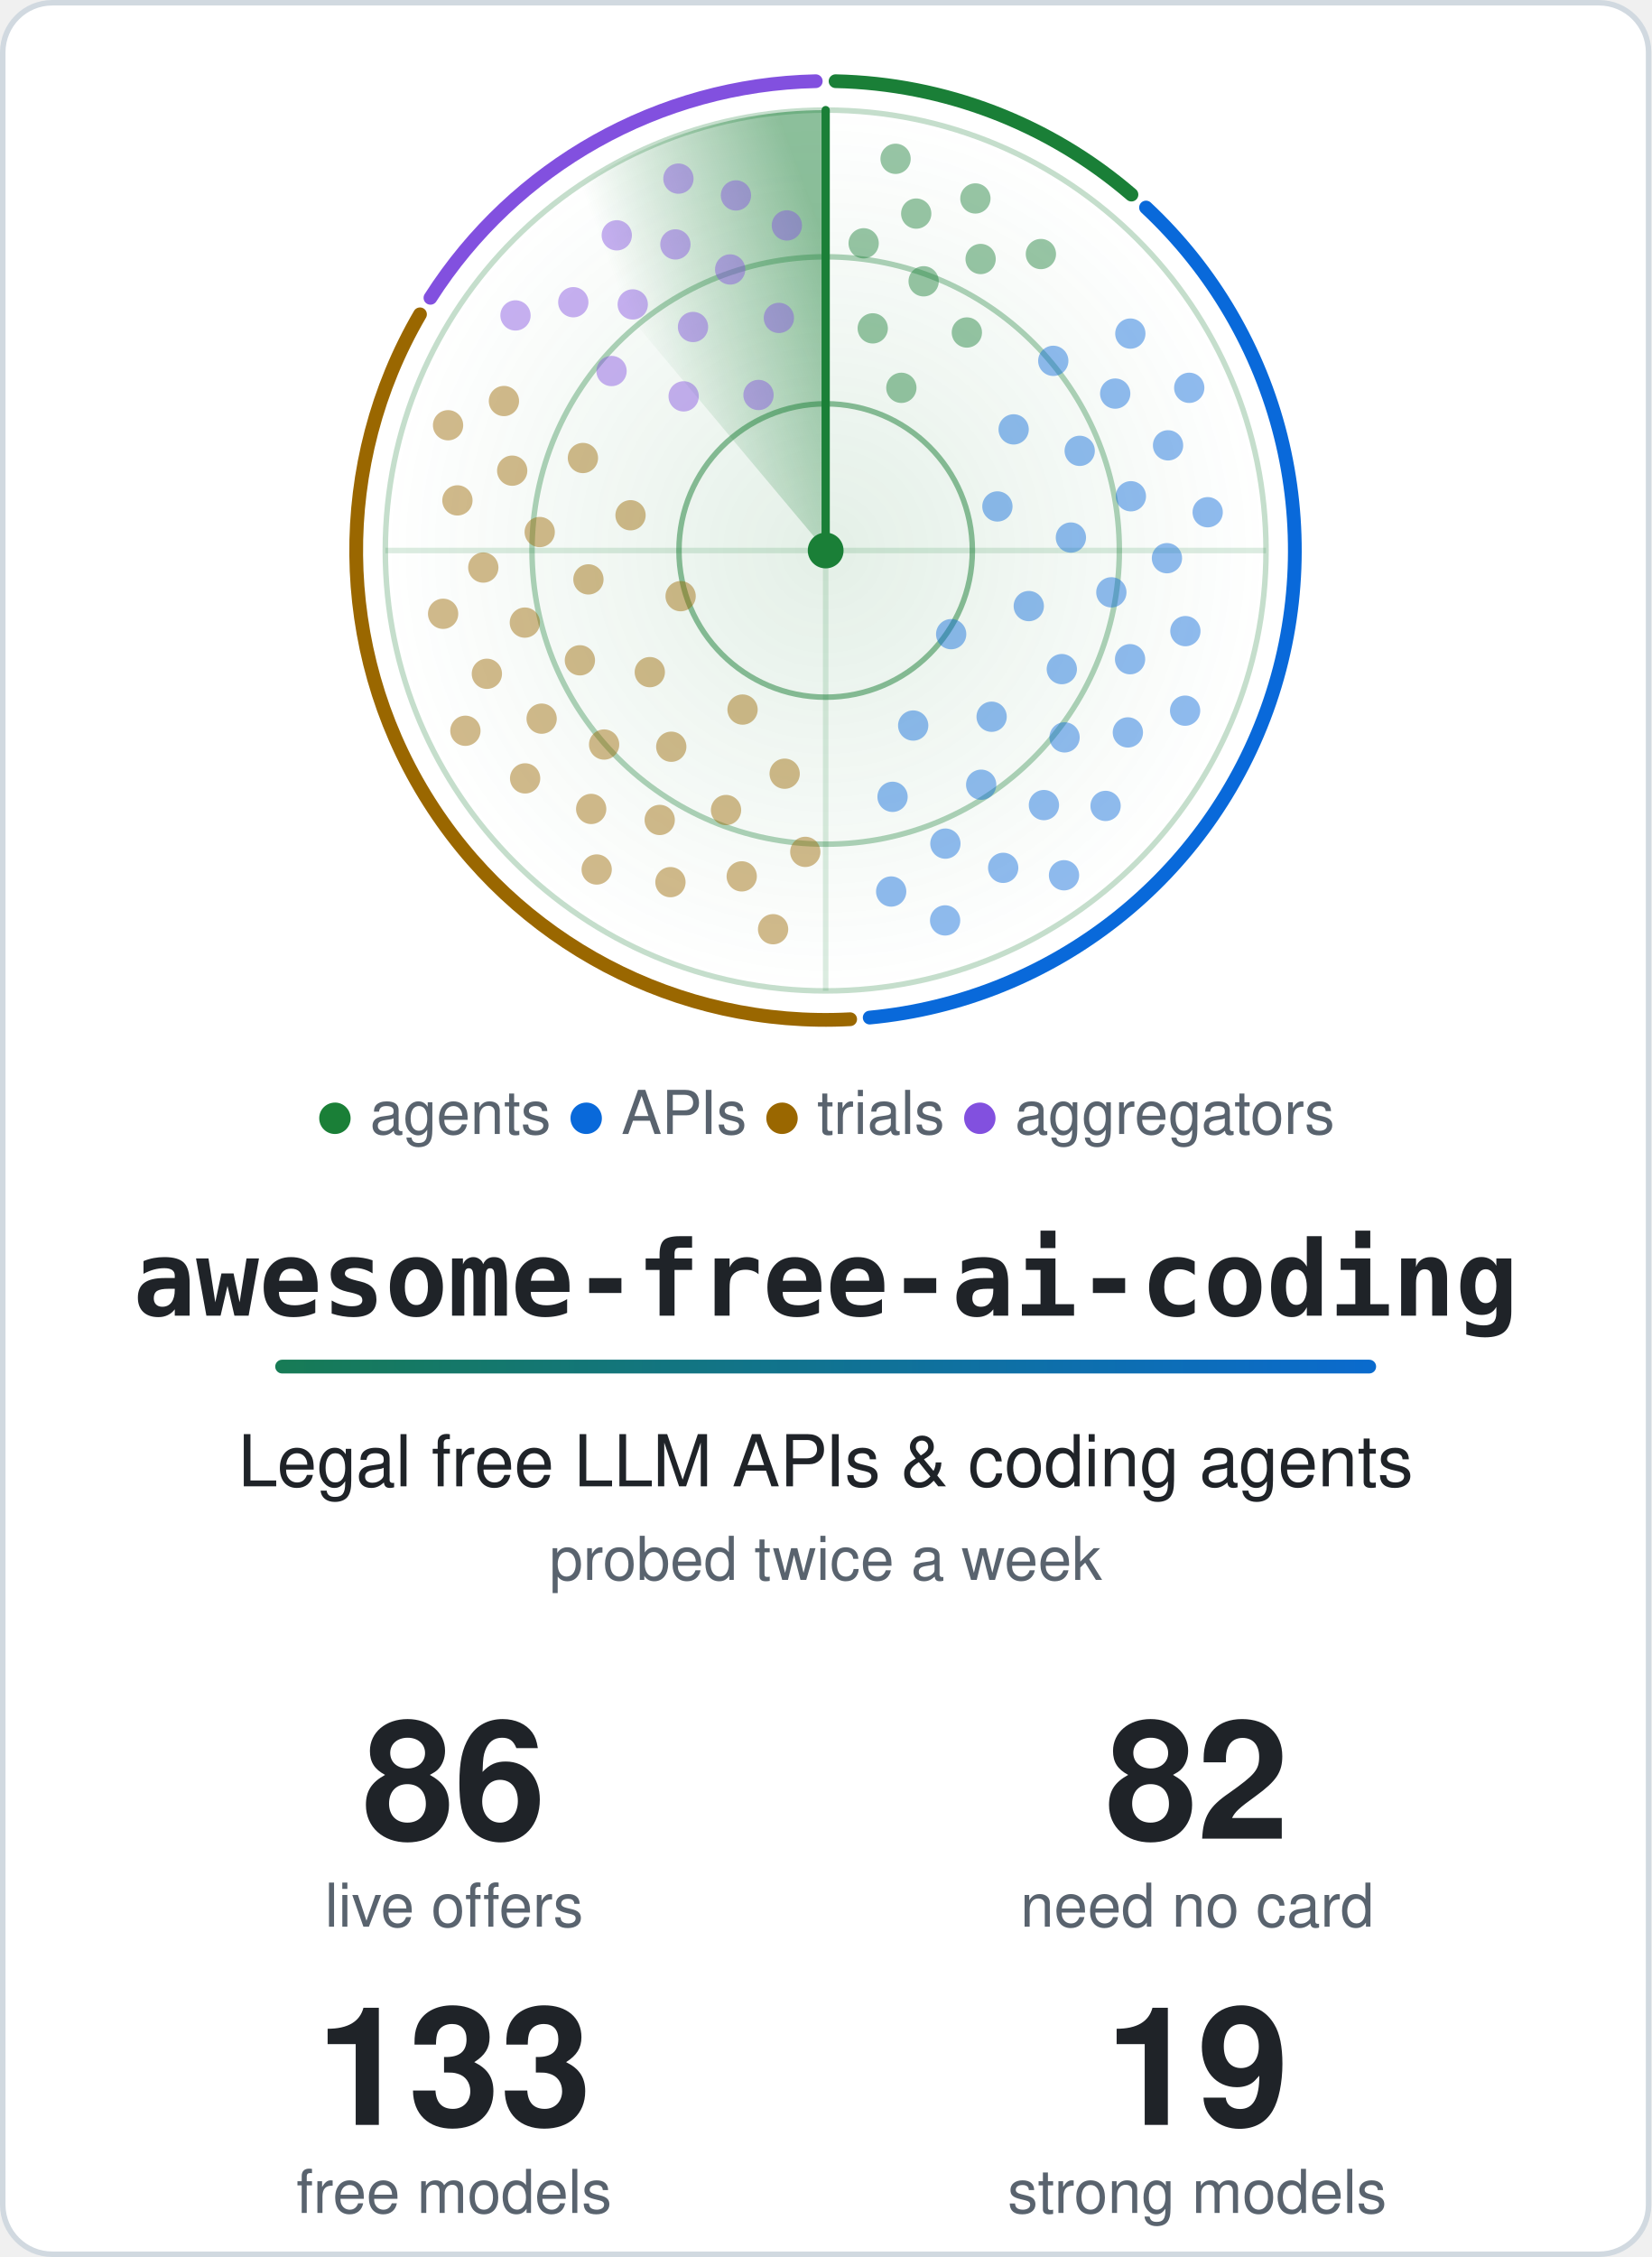
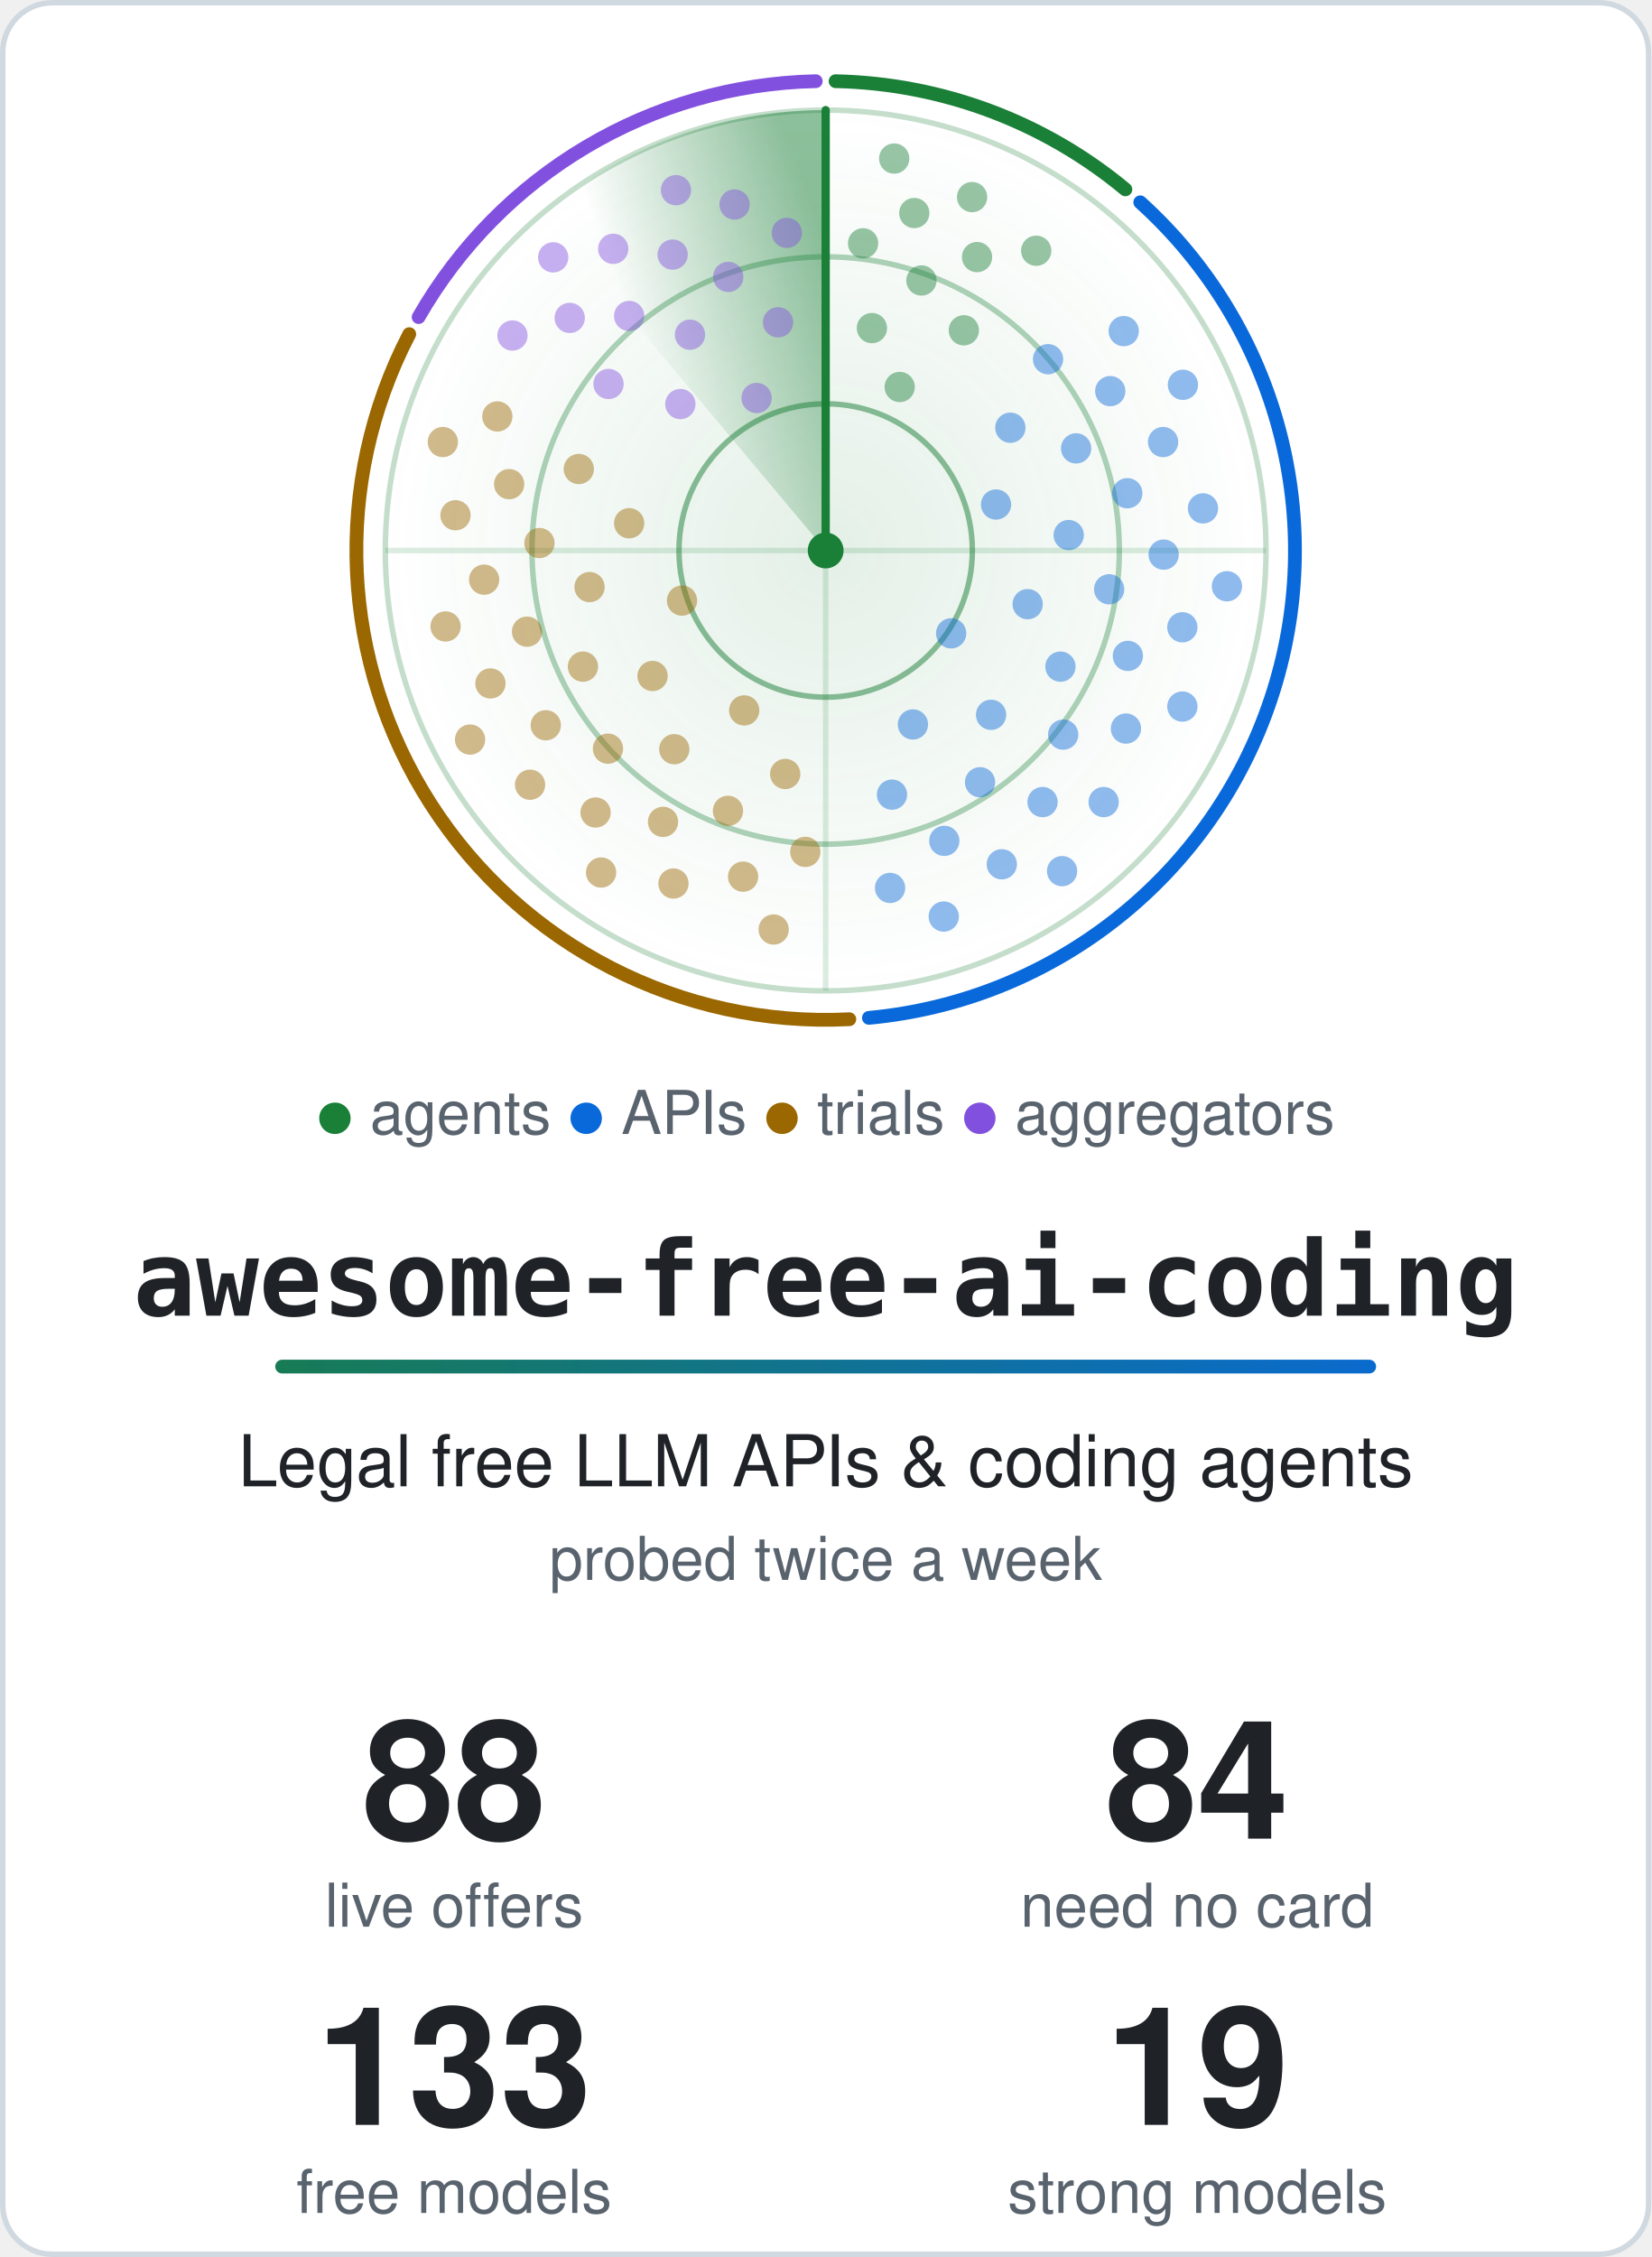
<svg xmlns="http://www.w3.org/2000/svg" width="600" height="820" viewBox="0 0 600 820" role="img" aria-labelledby="title">
  <style>.card{fill:#ffffff;stroke:#d1d9e0}.t{fill:#1f2328}.m{fill:#59636e}.ring{stroke:#1a7f37}.hub{fill:#1a7f37}.beam{stroke:#1a7f37}.s0,.s1,.g0,.g1{stop-color:#1a7f37}.a0{stop-color:#1a7f37}.a1{stop-color:#0969da}.dot.agents,.key.agents{fill:#1a7f37}.rim.agents{stroke:#1a7f37}.dot.apis,.key.apis{fill:#0969da}.rim.apis{stroke:#0969da}.dot.trials,.key.trials{fill:#9a6700}.rim.trials{stroke:#9a6700}.dot.aggregators,.key.aggregators{fill:#8250df}.rim.aggregators{stroke:#8250df}@media (prefers-color-scheme: dark) {.card{fill:#0d1117;stroke:#3d444d}.t{fill:#f0f6fc}.m{fill:#9198a1}.ring{stroke:#3fb950}.hub{fill:#3fb950}.beam{stroke:#3fb950}.s0,.s1,.g0,.g1{stop-color:#3fb950}.a0{stop-color:#3fb950}.a1{stop-color:#4493f8}.dot.agents,.key.agents{fill:#3fb950}.rim.agents{stroke:#3fb950}.dot.apis,.key.apis{fill:#4493f8}.rim.apis{stroke:#4493f8}.dot.trials,.key.trials{fill:#d29922}.rim.trials{stroke:#d29922}.dot.aggregators,.key.aggregators{fill:#ab7df8}.rim.aggregators{stroke:#ab7df8}}.rim{fill:none}.s0{stop-opacity:.5}.s1,.g1{stop-opacity:0}.g0{stop-opacity:.12}.dot{opacity:.45;animation:ping 6s linear infinite}@keyframes ping{0%,4%{opacity:1}55%,100%{opacity:.45}}.turning{animation:turn 6s linear infinite}@keyframes turn{to{transform:rotate(360deg)}}@media (prefers-reduced-motion: reduce) {.dot { animation: none; opacity: 1 } .turning { animation: none }}</style>
  <defs>
    <linearGradient id="accent" gradientUnits="userSpaceOnUse" x1="0" y1="0" x2="540" y2="0">
      <stop class="a0" offset="0" />
      <stop class="a1" offset="1" />
    </linearGradient>
  </defs>
  <rect class="card" x="1" y="1" width="598" height="818" rx="18" stroke-width="2" />
  <defs>
    <radialGradient id="glow">
      <stop class="g0" offset="0" />
      <stop class="g1" offset="1" />
    </radialGradient>
  </defs>
  <circle cx="300.0" cy="200.0" r="160.0" fill="url(#glow)" />
  <circle class="ring" cx="300.0" cy="200.0" r="53.3" fill="none" stroke-width="2" stroke-opacity=".5" />
  <circle class="ring" cx="300.0" cy="200.0" r="106.7" fill="none" stroke-width="2" stroke-opacity=".35" />
  <circle class="ring" cx="300.0" cy="200.0" r="160.0" fill="none" stroke-width="2" stroke-opacity=".25" />
  <path class="ring" d="M140.0 200.0H460.0M300.0 40.0V360.0" stroke-width="2" stroke-opacity=".15" />
-   <path class="rim agents" d="M303.6 29.5A170.5 170.5 0 0 1 411.1 70.7" stroke-width="5" stroke-linecap="round" />
-   <path class="rim apis" d="M416.4 75.4A170.5 170.5 0 0 1 316.0 369.7" stroke-width="5" stroke-linecap="round" />
-   <path class="rim trials" d="M308.9 370.3A170.5 170.5 0 0 1 152.6 114.2" stroke-width="5" stroke-linecap="round" />
-   <path class="rim aggregators" d="M156.4 108.2A170.5 170.5 0 0 1 296.4 29.5" stroke-width="5" stroke-linecap="round" />
+   <path class="rim agents" d="M303.6 29.5A170.5 170.5 0 0 1 408.9 68.8" stroke-width="5" stroke-linecap="round" />
+   <path class="rim apis" d="M414.3 73.5A170.5 170.5 0 0 1 315.7 369.8" stroke-width="5" stroke-linecap="round" />
+   <path class="rim trials" d="M308.6 370.3A170.5 170.5 0 0 1 148.7 121.4" stroke-width="5" stroke-linecap="round" />
+   <path class="rim aggregators" d="M152.1 115.2A170.5 170.5 0 0 1 296.4 29.5" stroke-width="5" stroke-linecap="round" />
  <defs>
    <linearGradient id="sweep" gradientUnits="userSpaceOnUse" x1="300.0" y1="88.0" x2="228.0" y2="114.2">
      <stop class="s0" offset="0" />
      <stop class="s1" offset="1" />
    </linearGradient>
  </defs>
  <g class="turning" style="transform-origin:300.0px 200.0px">
    <path fill="url(#sweep)" d="M300.0 200.0L197.2 77.4A160.0 160.0 0 0 1 300.0 40.0Z" />
    <line class="beam" x1="300.0" y1="200.0" x2="300.0" y2="40.0" stroke-width="3" stroke-linecap="round" />
  </g>
-   <circle class="dot agents" cx="327.5" cy="140.9" r="5.5" style="animation-delay:0.42s" />
-   <circle class="dot agents" cx="317.1" cy="119.3" r="5.5" style="animation-delay:0.20s" />
-   <circle class="dot agents" cx="351.3" cy="120.8" r="5.5" style="animation-delay:0.55s" />
-   <circle class="dot agents" cx="335.6" cy="102.2" r="5.5" style="animation-delay:0.33s" />
-   <circle class="dot agents" cx="313.8" cy="88.4" r="5.5" style="animation-delay:0.12s" />
-   <circle class="dot agents" cx="356.3" cy="94.1" r="5.5" style="animation-delay:0.47s" />
-   <circle class="dot agents" cx="332.9" cy="77.6" r="5.5" style="animation-delay:0.25s" />
-   <circle class="dot agents" cx="378.2" cy="92.3" r="5.5" style="animation-delay:0.60s" />
-   <circle class="dot agents" cx="354.4" cy="72.1" r="5.5" style="animation-delay:0.38s" />
-   <circle class="dot agents" cx="325.4" cy="57.7" r="5.5" style="animation-delay:0.17s" />
-   <circle class="dot apis" cx="345.6" cy="230.4" r="5.5" style="animation-delay:2.06s" />
-   <circle class="dot apis" cx="362.4" cy="184.0" r="5.5" style="animation-delay:1.26s" />
-   <circle class="dot apis" cx="331.8" cy="263.6" r="5.5" style="animation-delay:2.56s" />
-   <circle class="dot apis" cx="373.8" cy="220.2" r="5.5" style="animation-delay:1.76s" />
-   <circle class="dot apis" cx="368.3" cy="156.0" r="5.5" style="animation-delay:0.95s" />
-   <circle class="dot apis" cx="360.3" cy="260.4" r="5.5" style="animation-delay:2.25s" />
-   <circle class="dot apis" cx="389.1" cy="195.3" r="5.5" style="animation-delay:1.45s" />
-   <circle class="dot apis" cx="324.3" cy="289.5" r="5.5" style="animation-delay:2.75s" />
-   <circle class="dot apis" cx="385.8" cy="243.1" r="5.5" style="animation-delay:1.94s" />
-   <circle class="dot apis" cx="392.3" cy="163.8" r="5.5" style="animation-delay:1.14s" />
-   <circle class="dot apis" cx="356.5" cy="285.1" r="5.5" style="animation-delay:2.44s" />
-   <circle class="dot apis" cx="403.8" cy="215.2" r="5.5" style="animation-delay:1.64s" />
-   <circle class="dot apis" cx="382.7" cy="131.1" r="5.5" style="animation-delay:0.84s" />
-   <circle class="dot apis" cx="386.8" cy="267.9" r="5.5" style="animation-delay:2.13s" />
-   <circle class="dot apis" cx="410.9" cy="180.3" r="5.5" style="animation-delay:1.33s" />
-   <circle class="dot apis" cx="343.5" cy="306.5" r="5.5" style="animation-delay:2.63s" />
-   <circle class="dot apis" cx="410.6" cy="239.5" r="5.5" style="animation-delay:1.83s" />
-   <circle class="dot apis" cx="405.2" cy="143.0" r="5.5" style="animation-delay:1.03s" />
-   <circle class="dot apis" cx="379.3" cy="292.5" r="5.5" style="animation-delay:2.32s" />
-   <circle class="dot apis" cx="424.0" cy="202.8" r="5.5" style="animation-delay:1.52s" />
-   <circle class="dot apis" cx="323.8" cy="323.9" r="5.5" style="animation-delay:2.82s" />
-   <circle class="dot apis" cx="409.8" cy="266.1" r="5.5" style="animation-delay:2.02s" />
-   <circle class="dot apis" cx="424.4" cy="161.8" r="5.5" style="animation-delay:1.22s" />
-   <circle class="dot apis" cx="364.5" cy="315.3" r="5.5" style="animation-delay:2.51s" />
-   <circle class="dot apis" cx="430.7" cy="229.3" r="5.5" style="animation-delay:1.71s" />
-   <circle class="dot apis" cx="410.7" cy="121.2" r="5.5" style="animation-delay:0.91s" />
-   <circle class="dot apis" cx="401.7" cy="292.8" r="5.5" style="animation-delay:2.21s" />
-   <circle class="dot apis" cx="438.8" cy="186.1" r="5.5" style="animation-delay:1.40s" />
-   <circle class="dot apis" cx="343.4" cy="334.4" r="5.5" style="animation-delay:2.70s" />
-   <circle class="dot apis" cx="430.6" cy="258.2" r="5.5" style="animation-delay:1.90s" />
-   <circle class="dot apis" cx="432.1" cy="140.9" r="5.5" style="animation-delay:1.10s" />
-   <circle class="dot apis" cx="386.6" cy="318.0" r="5.5" style="animation-delay:2.40s" />
-   <circle class="dot trials" cx="247.3" cy="216.6" r="5.5" style="animation-delay:4.21s" />
-   <circle class="dot trials" cx="269.8" cy="257.8" r="5.5" style="animation-delay:3.46s" />
-   <circle class="dot trials" cx="229.1" cy="187.2" r="5.5" style="animation-delay:4.67s" />
-   <circle class="dot trials" cx="236.1" cy="244.2" r="5.5" style="animation-delay:3.92s" />
-   <circle class="dot trials" cx="285.1" cy="281.1" r="5.5" style="animation-delay:3.17s" />
-   <circle class="dot trials" cx="213.8" cy="210.5" r="5.5" style="animation-delay:4.38s" />
-   <circle class="dot trials" cx="243.9" cy="271.3" r="5.5" style="animation-delay:3.64s" />
-   <circle class="dot trials" cx="211.8" cy="166.4" r="5.5" style="animation-delay:4.85s" />
-   <circle class="dot trials" cx="210.7" cy="239.9" r="5.5" style="animation-delay:4.10s" />
-   <circle class="dot trials" cx="263.8" cy="294.3" r="5.5" style="animation-delay:3.35s" />
-   <circle class="dot trials" cx="196.1" cy="193.3" r="5.5" style="animation-delay:4.56s" />
-   <circle class="dot trials" cx="219.5" cy="270.5" r="5.5" style="animation-delay:3.81s" />
+   <circle class="dot agents" cx="326.9" cy="140.6" r="5.5" style="animation-delay:0.41s" />
+   <circle class="dot agents" cx="316.8" cy="119.2" r="5.5" style="animation-delay:0.20s" />
+   <circle class="dot agents" cx="350.2" cy="120.0" r="5.5" style="animation-delay:0.54s" />
+   <circle class="dot agents" cx="334.8" cy="101.9" r="5.5" style="animation-delay:0.33s" />
+   <circle class="dot agents" cx="313.6" cy="88.4" r="5.5" style="animation-delay:0.12s" />
+   <circle class="dot agents" cx="355.0" cy="93.4" r="5.5" style="animation-delay:0.46s" />
+   <circle class="dot agents" cx="332.2" cy="77.4" r="5.5" style="animation-delay:0.25s" />
+   <circle class="dot agents" cx="376.5" cy="91.1" r="5.5" style="animation-delay:0.58s" />
+   <circle class="dot agents" cx="353.2" cy="71.6" r="5.5" style="animation-delay:0.38s" />
+   <circle class="dot agents" cx="324.9" cy="57.6" r="5.5" style="animation-delay:0.17s" />
+   <circle class="dot apis" cx="345.6" cy="230.1" r="5.5" style="animation-delay:2.06s" />
+   <circle class="dot apis" cx="361.9" cy="183.3" r="5.5" style="animation-delay:1.25s" />
+   <circle class="dot apis" cx="331.7" cy="263.2" r="5.5" style="animation-delay:2.56s" />
+   <circle class="dot apis" cx="373.4" cy="219.5" r="5.5" style="animation-delay:1.75s" />
+   <circle class="dot apis" cx="367.1" cy="155.4" r="5.5" style="animation-delay:0.94s" />
+   <circle class="dot apis" cx="360.1" cy="259.7" r="5.5" style="animation-delay:2.25s" />
+   <circle class="dot apis" cx="388.3" cy="194.4" r="5.5" style="animation-delay:1.44s" />
+   <circle class="dot apis" cx="324.1" cy="288.7" r="5.5" style="animation-delay:2.75s" />
+   <circle class="dot apis" cx="385.3" cy="242.2" r="5.5" style="animation-delay:1.94s" />
+   <circle class="dot apis" cx="391.0" cy="162.9" r="5.5" style="animation-delay:1.13s" />
+   <circle class="dot apis" cx="356.1" cy="284.2" r="5.5" style="animation-delay:2.44s" />
+   <circle class="dot apis" cx="403.0" cy="214.1" r="5.5" style="animation-delay:1.63s" />
+   <circle class="dot apis" cx="380.8" cy="130.5" r="5.5" style="animation-delay:0.82s" />
+   <circle class="dot apis" cx="386.3" cy="266.9" r="5.5" style="animation-delay:2.13s" />
+   <circle class="dot apis" cx="409.6" cy="179.2" r="5.5" style="animation-delay:1.32s" />
+   <circle class="dot apis" cx="343.1" cy="305.5" r="5.5" style="animation-delay:2.63s" />
+   <circle class="dot apis" cx="409.8" cy="238.3" r="5.5" style="animation-delay:1.82s" />
+   <circle class="dot apis" cx="403.4" cy="142.1" r="5.5" style="animation-delay:1.01s" />
+   <circle class="dot apis" cx="378.8" cy="291.4" r="5.5" style="animation-delay:2.32s" />
+   <circle class="dot apis" cx="422.8" cy="201.5" r="5.5" style="animation-delay:1.51s" />
+   <circle class="dot apis" cx="323.4" cy="322.6" r="5.5" style="animation-delay:2.82s" />
+   <circle class="dot apis" cx="409.1" cy="264.7" r="5.5" style="animation-delay:2.01s" />
+   <circle class="dot apis" cx="422.6" cy="160.6" r="5.5" style="animation-delay:1.20s" />
+   <circle class="dot apis" cx="364.0" cy="314.0" r="5.5" style="animation-delay:2.51s" />
+   <circle class="dot apis" cx="429.6" cy="227.9" r="5.5" style="animation-delay:1.70s" />
+   <circle class="dot apis" cx="408.3" cy="120.3" r="5.5" style="animation-delay:0.89s" />
+   <circle class="dot apis" cx="401.0" cy="291.4" r="5.5" style="animation-delay:2.20s" />
+   <circle class="dot apis" cx="437.1" cy="184.7" r="5.5" style="animation-delay:1.39s" />
+   <circle class="dot apis" cx="342.9" cy="333.0" r="5.5" style="animation-delay:2.70s" />
+   <circle class="dot apis" cx="429.6" cy="256.7" r="5.5" style="animation-delay:1.89s" />
+   <circle class="dot apis" cx="429.8" cy="139.8" r="5.5" style="animation-delay:1.09s" />
+   <circle class="dot apis" cx="385.9" cy="316.5" r="5.5" style="animation-delay:2.39s" />
+   <circle class="dot apis" cx="445.8" cy="213.0" r="5.5" style="animation-delay:1.58s" />
+   <circle class="dot trials" cx="247.8" cy="218.2" r="5.5" style="animation-delay:4.18s" />
+   <circle class="dot trials" cx="270.4" cy="258.1" r="5.5" style="animation-delay:3.45s" />
+   <circle class="dot trials" cx="228.6" cy="190.1" r="5.5" style="animation-delay:4.63s" />
+   <circle class="dot trials" cx="237.1" cy="245.6" r="5.5" style="animation-delay:3.90s" />
+   <circle class="dot trials" cx="285.3" cy="281.2" r="5.5" style="animation-delay:3.17s" />
+   <circle class="dot trials" cx="214.2" cy="213.3" r="5.5" style="animation-delay:4.35s" />
+   <circle class="dot trials" cx="245.0" cy="272.2" r="5.5" style="animation-delay:3.62s" />
+   <circle class="dot trials" cx="210.3" cy="170.4" r="5.5" style="animation-delay:4.80s" />
+   <circle class="dot trials" cx="211.8" cy="242.2" r="5.5" style="animation-delay:4.07s" />
+   <circle class="dot trials" cx="264.5" cy="294.6" r="5.5" style="animation-delay:3.34s" />
+   <circle class="dot trials" cx="196.0" cy="197.3" r="5.5" style="animation-delay:4.53s" />
+   <circle class="dot trials" cx="220.9" cy="272.0" r="5.5" style="animation-delay:3.79s" />
  <circle class="dot trials" cx="292.6" cy="309.5" r="5.5" style="animation-delay:3.06s" />
-   <circle class="dot trials" cx="190.7" cy="226.2" r="5.5" style="animation-delay:4.28s" />
-   <circle class="dot trials" cx="239.7" cy="297.9" r="5.5" style="animation-delay:3.53s" />
-   <circle class="dot trials" cx="186.1" cy="171.0" r="5.5" style="animation-delay:4.74s" />
-   <circle class="dot trials" cx="196.8" cy="261.1" r="5.5" style="animation-delay:3.99s" />
-   <circle class="dot trials" cx="269.5" cy="318.4" r="5.5" style="animation-delay:3.24s" />
-   <circle class="dot trials" cx="175.6" cy="206.2" r="5.5" style="animation-delay:4.45s" />
-   <circle class="dot trials" cx="214.8" cy="293.9" r="5.5" style="animation-delay:3.70s" />
-   <circle class="dot trials" cx="183.1" cy="145.7" r="5.5" style="animation-delay:4.91s" />
-   <circle class="dot trials" cx="176.9" cy="244.8" r="5.5" style="animation-delay:4.17s" />
-   <circle class="dot trials" cx="243.6" cy="320.5" r="5.5" style="animation-delay:3.42s" />
-   <circle class="dot trials" cx="166.2" cy="181.8" r="5.5" style="animation-delay:4.63s" />
-   <circle class="dot trials" cx="190.8" cy="282.8" r="5.5" style="animation-delay:3.88s" />
-   <circle class="dot trials" cx="280.9" cy="337.6" r="5.5" style="animation-delay:3.13s" />
-   <circle class="dot trials" cx="161.0" cy="223.0" r="5.5" style="animation-delay:4.34s" />
-   <circle class="dot trials" cx="216.8" cy="315.9" r="5.5" style="animation-delay:3.59s" />
-   <circle class="dot trials" cx="162.8" cy="154.5" r="5.5" style="animation-delay:4.81s" />
-   <circle class="dot trials" cx="169.1" cy="265.5" r="5.5" style="animation-delay:4.06s" />
-   <circle class="dot aggregators" cx="275.6" cy="143.5" r="5.5" style="animation-delay:5.61s" />
-   <circle class="dot aggregators" cx="248.4" cy="144.0" r="5.5" style="animation-delay:5.29s" />
-   <circle class="dot aggregators" cx="283.0" cy="115.5" r="5.5" style="animation-delay:5.81s" />
-   <circle class="dot aggregators" cx="251.8" cy="118.8" r="5.5" style="animation-delay:5.49s" />
-   <circle class="dot aggregators" cx="222.2" cy="134.8" r="5.5" style="animation-delay:5.17s" />
-   <circle class="dot aggregators" cx="265.3" cy="97.9" r="5.5" style="animation-delay:5.69s" />
-   <circle class="dot aggregators" cx="229.9" cy="110.6" r="5.5" style="animation-delay:5.37s" />
-   <circle class="dot aggregators" cx="285.9" cy="81.9" r="5.5" style="animation-delay:5.89s" />
-   <circle class="dot aggregators" cx="245.4" cy="88.8" r="5.5" style="animation-delay:5.56s" />
-   <circle class="dot aggregators" cx="208.3" cy="109.8" r="5.5" style="animation-delay:5.24s" />
-   <circle class="dot aggregators" cx="267.4" cy="71.0" r="5.5" style="animation-delay:5.76s" />
-   <circle class="dot aggregators" cx="224.1" cy="85.5" r="5.5" style="animation-delay:5.44s" />
-   <circle class="dot aggregators" cx="187.3" cy="114.6" r="5.5" style="animation-delay:5.12s" />
-   <circle class="dot aggregators" cx="246.5" cy="64.9" r="5.5" style="animation-delay:5.64s" />
+   <circle class="dot trials" cx="191.5" cy="229.5" r="5.5" style="animation-delay:4.25s" />
+   <circle class="dot trials" cx="240.9" cy="298.6" r="5.5" style="animation-delay:3.52s" />
+   <circle class="dot trials" cx="185.0" cy="175.9" r="5.5" style="animation-delay:4.70s" />
+   <circle class="dot trials" cx="198.3" cy="263.5" r="5.5" style="animation-delay:3.97s" />
+   <circle class="dot trials" cx="270.0" cy="318.5" r="5.5" style="animation-delay:3.24s" />
+   <circle class="dot trials" cx="175.9" cy="210.6" r="5.5" style="animation-delay:4.42s" />
+   <circle class="dot trials" cx="216.4" cy="295.2" r="5.5" style="animation-delay:3.69s" />
+   <circle class="dot trials" cx="180.7" cy="151.3" r="5.5" style="animation-delay:4.87s" />
+   <circle class="dot trials" cx="178.2" cy="248.3" r="5.5" style="animation-delay:4.14s" />
+   <circle class="dot trials" cx="244.7" cy="321.0" r="5.5" style="animation-delay:3.41s" />
+   <circle class="dot trials" cx="165.5" cy="187.2" r="5.5" style="animation-delay:4.59s" />
+   <circle class="dot trials" cx="192.6" cy="285.1" r="5.5" style="animation-delay:3.86s" />
+   <circle class="dot trials" cx="281.1" cy="337.7" r="5.5" style="animation-delay:3.13s" />
+   <circle class="dot trials" cx="161.9" cy="227.6" r="5.5" style="animation-delay:4.31s" />
+   <circle class="dot trials" cx="218.4" cy="317.0" r="5.5" style="animation-delay:3.58s" />
+   <circle class="dot trials" cx="160.9" cy="160.6" r="5.5" style="animation-delay:4.76s" />
+   <circle class="dot trials" cx="170.8" cy="268.7" r="5.5" style="animation-delay:4.03s" />
+   <circle class="dot aggregators" cx="274.9" cy="144.6" r="5.5" style="animation-delay:5.59s" />
+   <circle class="dot aggregators" cx="247.2" cy="146.8" r="5.5" style="animation-delay:5.25s" />
+   <circle class="dot aggregators" cx="282.7" cy="117.1" r="5.5" style="animation-delay:5.80s" />
+   <circle class="dot aggregators" cx="250.7" cy="121.6" r="5.5" style="animation-delay:5.46s" />
+   <circle class="dot aggregators" cx="221.1" cy="139.5" r="5.5" style="animation-delay:5.12s" />
+   <circle class="dot aggregators" cx="264.6" cy="100.6" r="5.5" style="animation-delay:5.67s" />
+   <circle class="dot aggregators" cx="228.6" cy="114.8" r="5.5" style="animation-delay:5.33s" />
+   <circle class="dot aggregators" cx="285.9" cy="84.6" r="5.5" style="animation-delay:5.88s" />
+   <circle class="dot aggregators" cx="244.4" cy="92.5" r="5.5" style="animation-delay:5.54s" />
+   <circle class="dot aggregators" cx="207.0" cy="115.5" r="5.5" style="animation-delay:5.20s" />
+   <circle class="dot aggregators" cx="266.9" cy="74.3" r="5.5" style="animation-delay:5.75s" />
+   <circle class="dot aggregators" cx="222.8" cy="90.4" r="5.5" style="animation-delay:5.41s" />
+   <circle class="dot aggregators" cx="186.2" cy="121.9" r="5.5" style="animation-delay:5.07s" />
+   <circle class="dot aggregators" cx="245.6" cy="69.1" r="5.5" style="animation-delay:5.62s" />
+   <circle class="dot aggregators" cx="201.0" cy="93.5" r="5.5" style="animation-delay:5.28s" />
  <circle class="hub" cx="300.0" cy="200.0" r="6.5" />
  <text class="m" x="300.0" y="412" text-anchor="middle" font-family="-apple-system, BlinkMacSystemFont, 'Segoe UI', Helvetica, Arial, sans-serif" font-size="22">
    <tspan class="key agents">●</tspan> agents <tspan class="key apis">●</tspan> APIs <tspan class="key trials">●</tspan> trials <tspan class="key aggregators">●</tspan> aggregators</text>
  <text class="t" x="300.0" y="478" text-anchor="middle" font-family="ui-monospace, SFMono-Regular, Menlo, Consolas, monospace" font-size="38" font-weight="700">awesome-free-ai-coding</text>
  <rect x="100.0" y="494" width="400" height="5" rx="2.5" fill="url(#accent)" />
  <text class="t" x="300.0" y="540" text-anchor="middle" font-family="-apple-system, BlinkMacSystemFont, 'Segoe UI', Helvetica, Arial, sans-serif" font-size="26">Legal free LLM APIs &amp; coding agents</text>
  <text class="m" x="300.0" y="574" text-anchor="middle" font-family="-apple-system, BlinkMacSystemFont, 'Segoe UI', Helvetica, Arial, sans-serif" font-size="22">probed twice a week</text>
-   <text class="t" x="165.0" y="668" text-anchor="middle" font-family="-apple-system, BlinkMacSystemFont, 'Segoe UI', Helvetica, Arial, sans-serif" font-size="60" font-weight="700">86</text>
+   <text class="t" x="165.0" y="668" text-anchor="middle" font-family="-apple-system, BlinkMacSystemFont, 'Segoe UI', Helvetica, Arial, sans-serif" font-size="60" font-weight="700">88</text>
  <text class="m" x="165.0" y="700" text-anchor="middle" font-family="-apple-system, BlinkMacSystemFont, 'Segoe UI', Helvetica, Arial, sans-serif" font-size="22">live offers</text>
-   <text class="t" x="435.0" y="668" text-anchor="middle" font-family="-apple-system, BlinkMacSystemFont, 'Segoe UI', Helvetica, Arial, sans-serif" font-size="60" font-weight="700">82</text>
+   <text class="t" x="435.0" y="668" text-anchor="middle" font-family="-apple-system, BlinkMacSystemFont, 'Segoe UI', Helvetica, Arial, sans-serif" font-size="60" font-weight="700">84</text>
  <text class="m" x="435.0" y="700" text-anchor="middle" font-family="-apple-system, BlinkMacSystemFont, 'Segoe UI', Helvetica, Arial, sans-serif" font-size="22">need no card</text>
  <text class="t" x="165.0" y="772" text-anchor="middle" font-family="-apple-system, BlinkMacSystemFont, 'Segoe UI', Helvetica, Arial, sans-serif" font-size="60" font-weight="700">133</text>
  <text class="m" x="165.0" y="804" text-anchor="middle" font-family="-apple-system, BlinkMacSystemFont, 'Segoe UI', Helvetica, Arial, sans-serif" font-size="22">free models</text>
  <text class="t" x="435.0" y="772" text-anchor="middle" font-family="-apple-system, BlinkMacSystemFont, 'Segoe UI', Helvetica, Arial, sans-serif" font-size="60" font-weight="700">19</text>
  <text class="m" x="435.0" y="804" text-anchor="middle" font-family="-apple-system, BlinkMacSystemFont, 'Segoe UI', Helvetica, Arial, sans-serif" font-size="22">strong models</text>
</svg>
